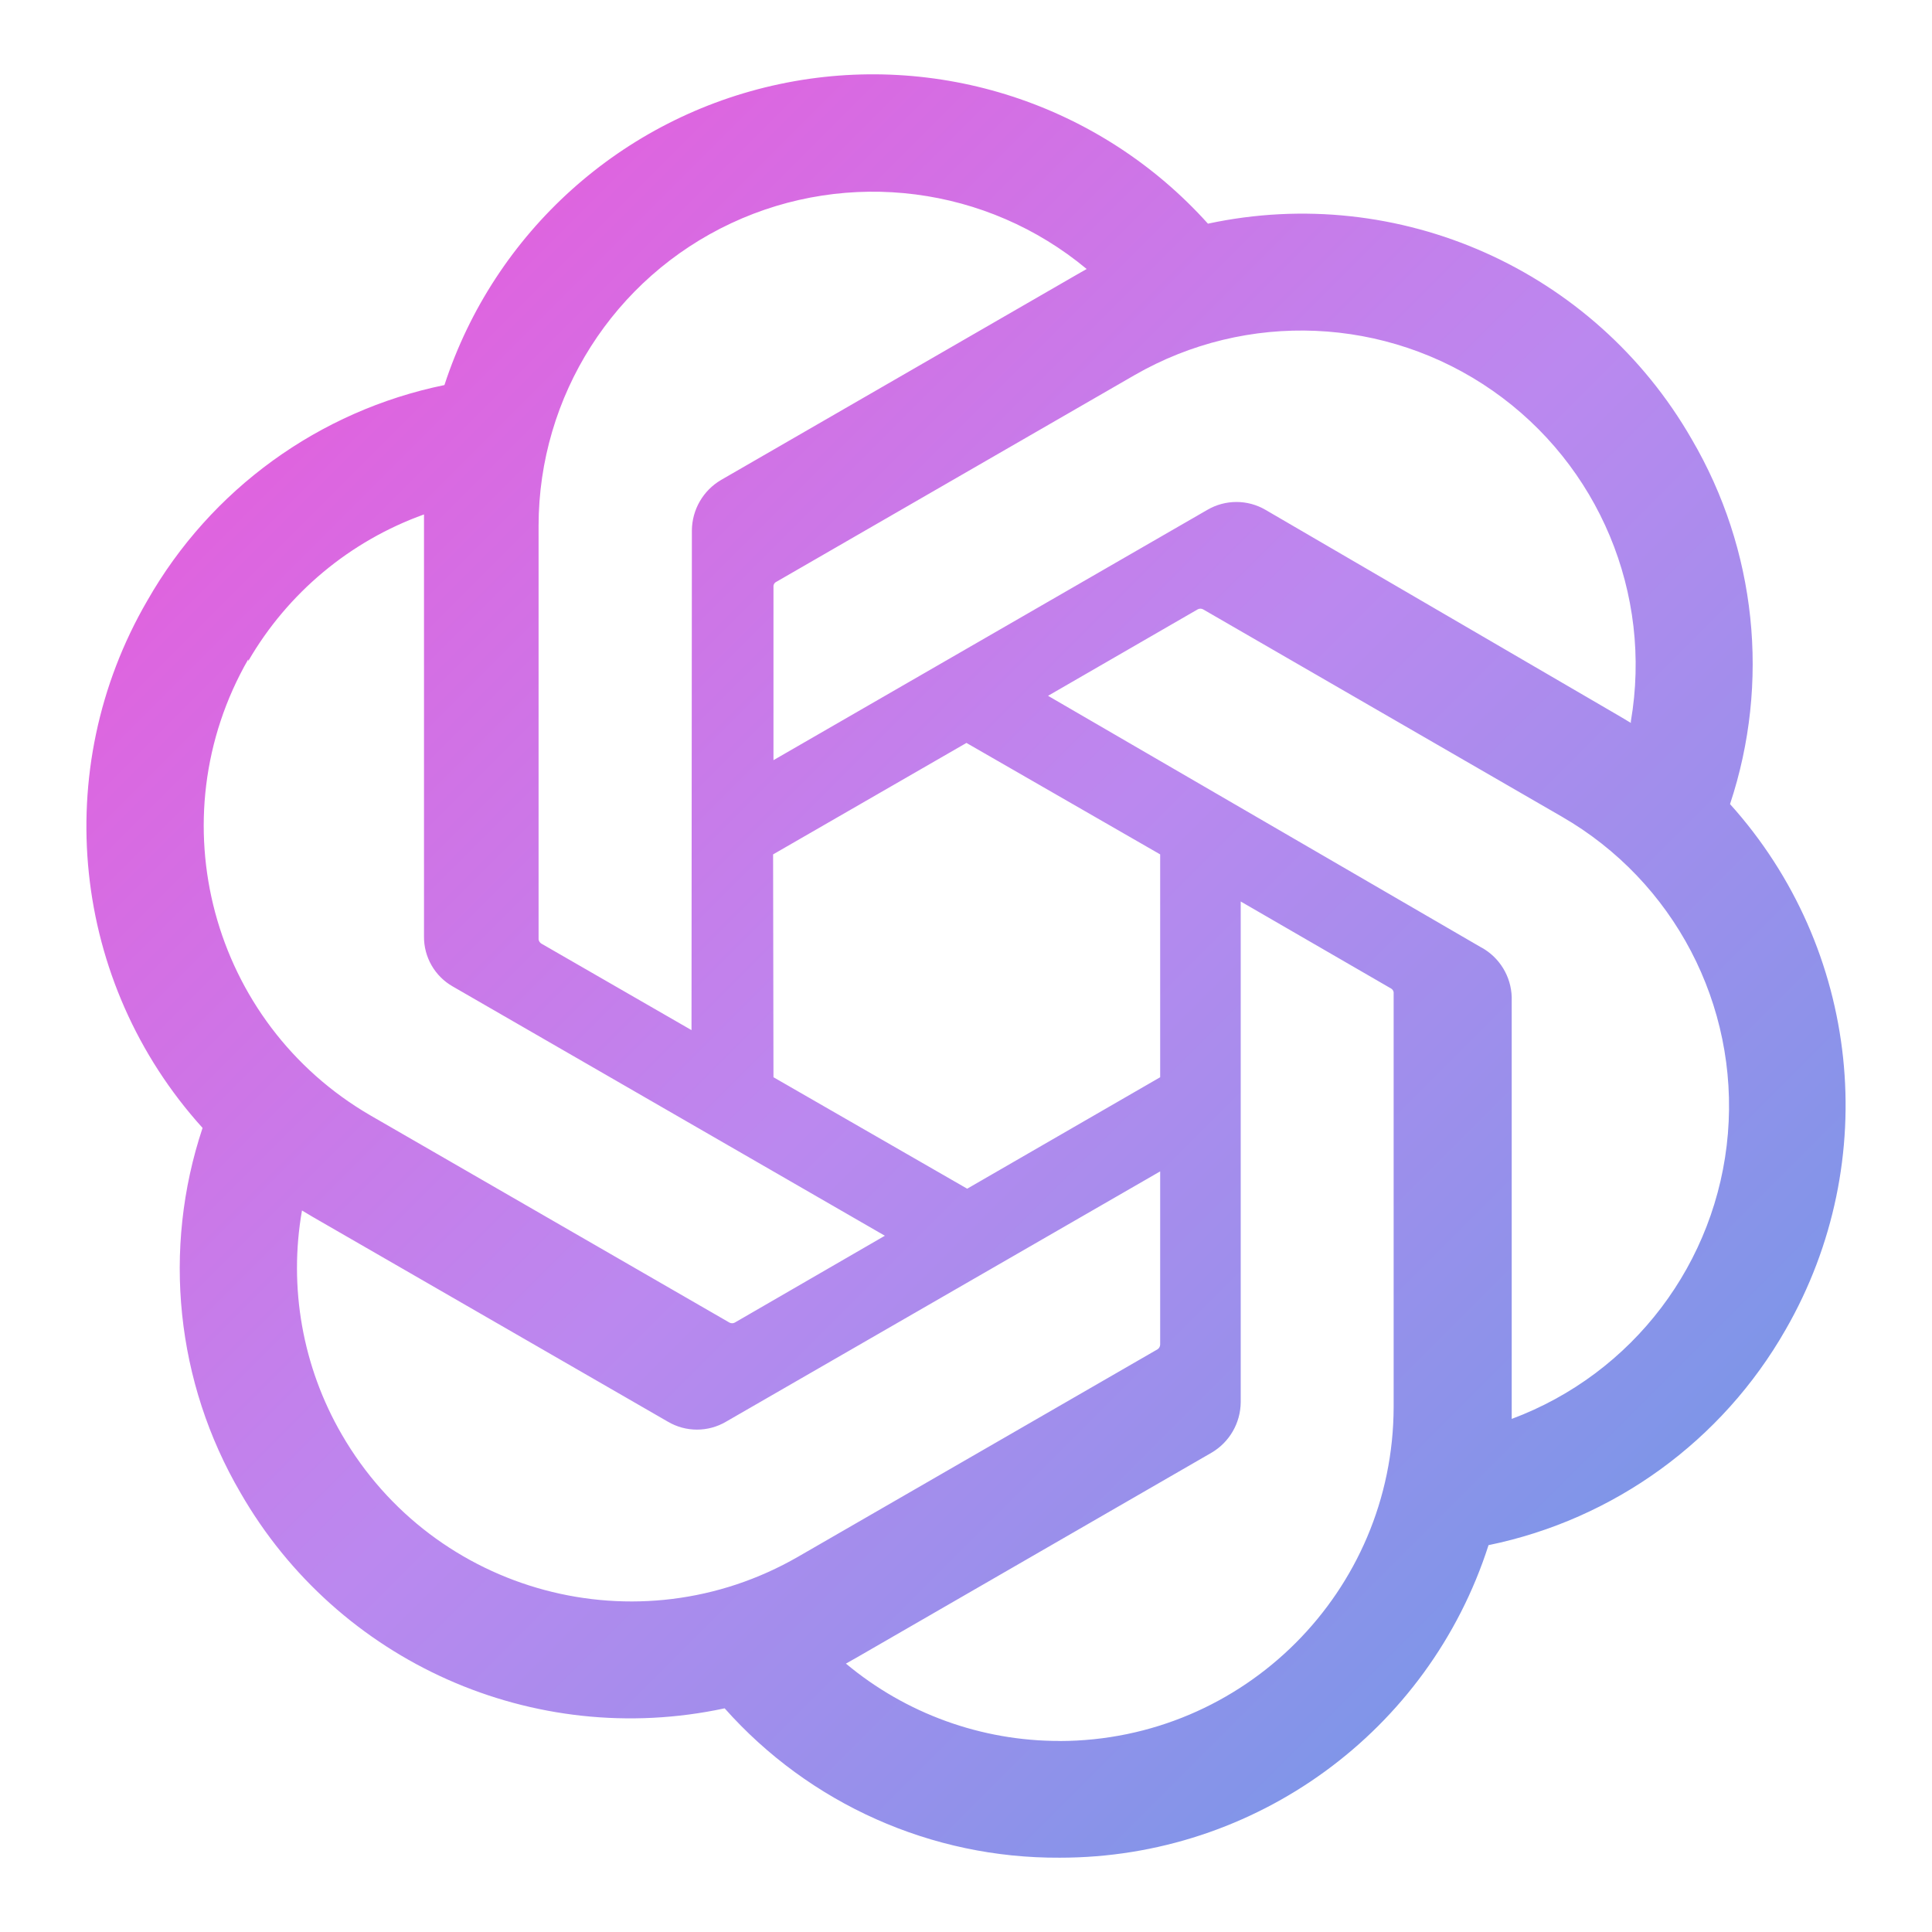
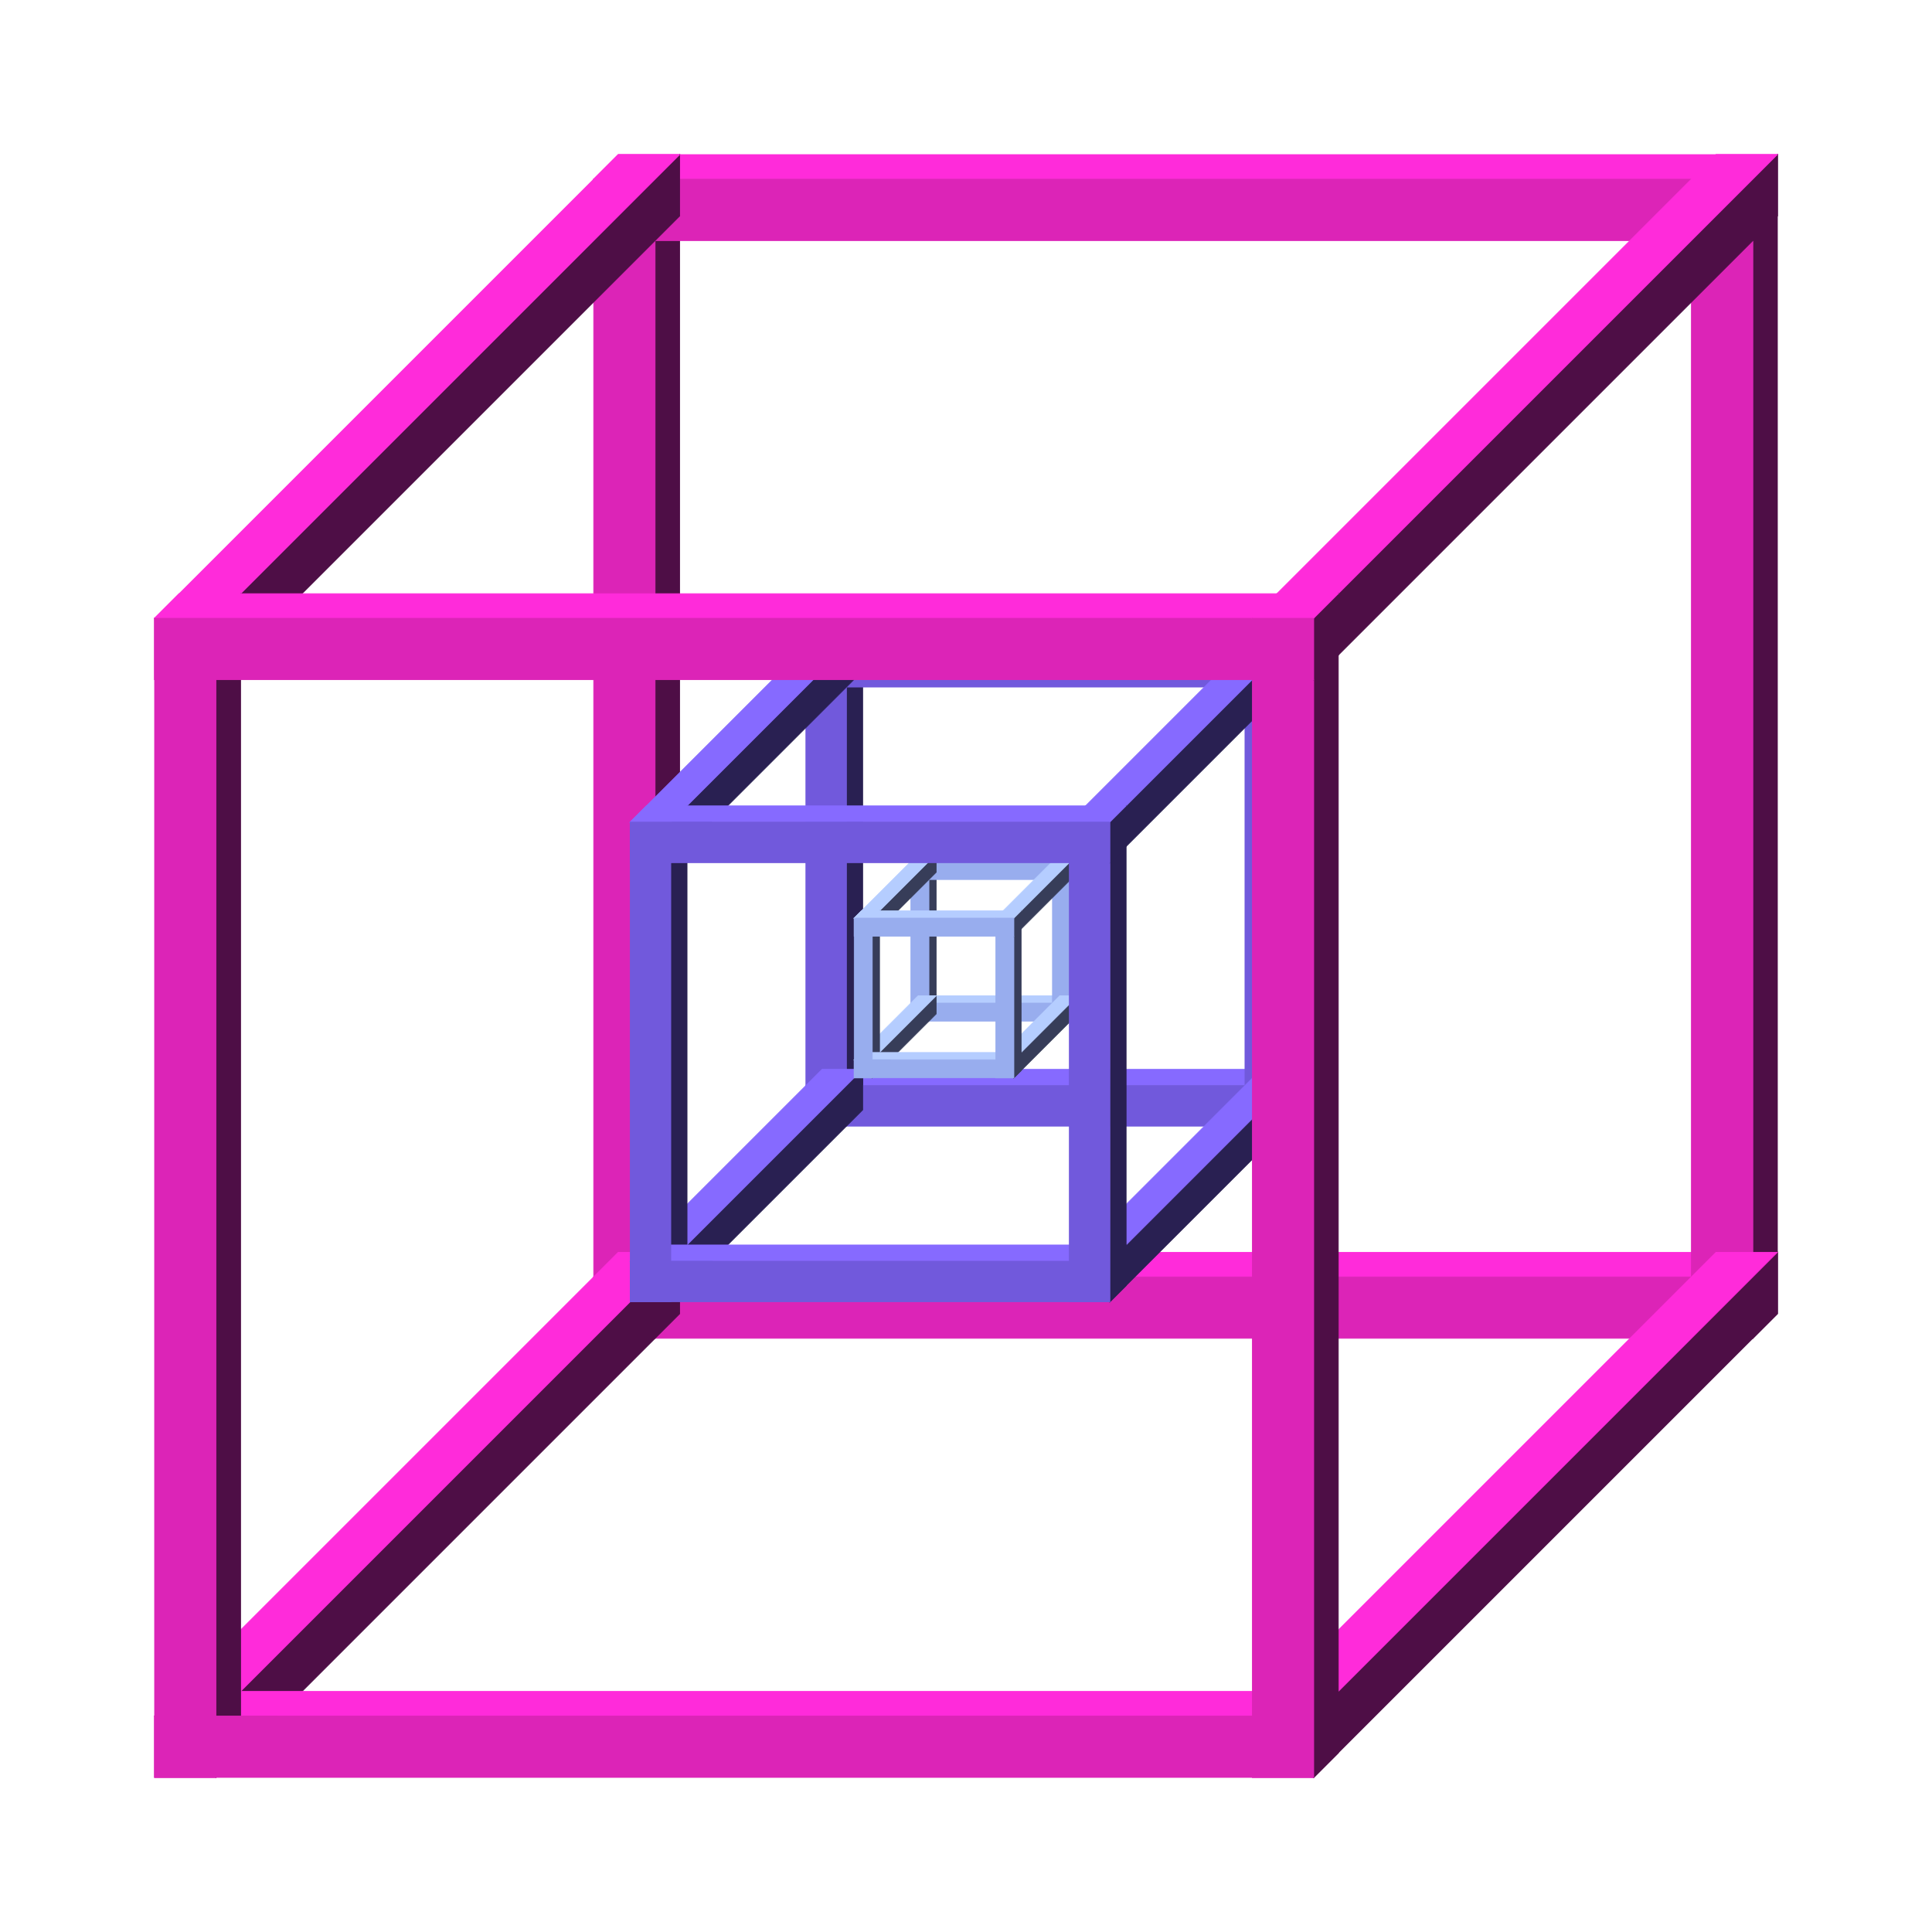
- <svg xmlns="http://www.w3.org/2000/svg" width="16" height="16" viewBox="-1 -1 26 26">
-   <defs>
-     <linearGradient id="codexGradient" x1="0" y1="0" x2="24" y2="24" gradientUnits="userSpaceOnUse">
-       <stop offset="0" stop-color="#F052D7" />
-       <stop offset="0.5" stop-color="#BB88EF" />
-       <stop offset="1" stop-color="#629CE5" />
-     </linearGradient>
-   </defs>
-   <path fill="url(#codexGradient)" d="M22.282 9.821a5.985 5.985 0 0 0-.516-4.911 6.046 6.046 0 0 0-6.51-2.9A6.065 6.065 0 0 0 4.981 4.182a5.985 5.985 0 0 0-3.998 2.9 6.046 6.046 0 0 0 .743 7.097 5.98 5.98 0 0 0 .511 4.911 6.051 6.051 0 0 0 6.515 2.9A5.985 5.985 0 0 0 13.26 24a6.056 6.056 0 0 0 5.772-4.206 5.989 5.989 0 0 0 3.998-2.9 6.056 6.056 0 0 0-.748-7.073zm-9.022 12.608a4.476 4.476 0 0 1-2.876-1.041l.142-.08 4.778-2.758a.795.795 0 0 0 .393-.681v-6.737l2.02 1.169a.071.071 0 0 1 .038.052v5.583a4.504 4.504 0 0 1-4.495 4.494zm-9.661-4.125a4.471 4.471 0 0 1-.535-3.014l.142.085 4.783 2.758a.771.771 0 0 0 .781 0l5.843-3.369v2.332a.08.08 0 0 1-.033.061L9.74 19.95a4.499 4.499 0 0 1-6.141-1.646zM2.341 7.896a4.485 4.485 0 0 1 2.365-1.973V11.6a.766.766 0 0 0 .388.676l5.814 3.354-2.02 1.169a.076.076 0 0 1-.071 0l-4.83-2.787A4.504 4.504 0 0 1 2.341 7.872zm16.596 3.856L13.104 8.364 15.119 7.2a.076.076 0 0 1 .071 0l4.83 2.791a4.494 4.494 0 0 1-.676 8.104v-5.677a.79.79 0 0 0-.407-.667zm2.011-3.023l-.142-.085-4.774-2.782a.776.776 0 0 0-.785 0L9.409 9.23V6.897a.066.066 0 0 1 .028-.061l4.83-2.787a4.499 4.499 0 0 1 6.68 4.66zM8.306 12.863l-2.02-1.164a.08.08 0 0 1-.038-.057V6.074a4.499 4.499 0 0 1 7.376-3.454l-.142.081L8.704 5.459a.795.795 0 0 0-.393.681zm1.098-2.365l2.602-1.5 2.607 1.5v2.999l-2.597 1.5-2.607-1.5Z" />
+ <svg xmlns="http://www.w3.org/2000/svg" width="16" height="16" viewBox="0 0 1024 1024" role="img" aria-label="CODEXCommit">
+   <polygon points="314.647,676.771 327.68,663.738 942.08,663.738 929.047,676.771" fill="#ff2bda" stroke="#ff2bda" stroke-width="0.35" stroke-linejoin="miter" />
+   <polygon points="347.229,709.353 347.229,94.953 360.262,81.92 360.262,696.32" fill="#4e0e46" stroke="#4e0e46" stroke-width="0.35" stroke-linejoin="miter" />
+   <polygon points="314.647,709.353 314.647,94.953 347.229,94.953 347.229,709.353" fill="#dc24b7" stroke="#dc24b7" stroke-width="0.35" stroke-linejoin="miter" />
+   <polygon points="314.647,709.353 314.647,676.771 929.047,676.771 929.047,709.353" fill="#dc24b7" stroke="#dc24b7" stroke-width="0.35" stroke-linejoin="miter" />
+   <polygon points="929.047,709.353 929.047,676.771 942.08,663.738 942.08,696.32" fill="#4e0e46" stroke="#4e0e46" stroke-width="0.35" stroke-linejoin="miter" />
+   <polygon points="314.647,94.953 327.68,81.92 360.262,81.92 347.229,94.953" fill="#ff2bda" stroke="#ff2bda" stroke-width="0.35" stroke-linejoin="miter" />
+   <polygon points="114.502,942.08 114.502,909.498 360.262,663.738 360.262,696.32" fill="#4e0e46" stroke="#4e0e46" stroke-width="0.35" stroke-linejoin="miter" />
+   <polygon points="81.92,909.498 327.68,663.738 360.262,663.738 114.502,909.498" fill="#ff2bda" stroke="#ff2bda" stroke-width="0.35" stroke-linejoin="miter" />
+   <polygon points="314.647,94.953 327.68,81.92 942.08,81.92 929.047,94.953" fill="#ff2bda" stroke="#ff2bda" stroke-width="0.35" stroke-linejoin="miter" />
+   <polygon points="929.047,709.353 929.047,94.953 942.08,81.92 942.08,696.32" fill="#4e0e46" stroke="#4e0e46" stroke-width="0.35" stroke-linejoin="miter" />
+   <polygon points="427.113,575.36 435.724,566.749 689.978,566.749 681.367,575.36" fill="#866aff" stroke="#866aff" stroke-width="0.35" stroke-linejoin="miter" />
+   <polygon points="448.64,596.887 448.64,342.633 457.251,334.022 457.251,588.276" fill="#292052" stroke="#292052" stroke-width="0.35" stroke-linejoin="miter" />
+   <polygon points="896.466,709.353 896.466,94.953 929.047,94.953 929.047,709.353" fill="#dc24b7" stroke="#dc24b7" stroke-width="0.35" stroke-linejoin="miter" />
+   <polygon points="314.647,127.534 314.647,94.953 929.047,94.953 929.047,127.534" fill="#dc24b7" stroke="#dc24b7" stroke-width="0.35" stroke-linejoin="miter" />
+   <polygon points="427.113,596.887 427.113,342.633 448.64,342.633 448.64,596.887" fill="#7159dc" stroke="#7159dc" stroke-width="0.35" stroke-linejoin="miter" />
+   <polygon points="427.113,596.887 427.113,575.36 681.367,575.36 681.367,596.887" fill="#7159dc" stroke="#7159dc" stroke-width="0.35" stroke-linejoin="miter" />
+   <polygon points="681.367,596.887 681.367,575.36 689.978,566.749 689.978,588.276" fill="#292052" stroke="#292052" stroke-width="0.35" stroke-linejoin="miter" />
+   <polygon points="427.113,342.633 435.724,334.022 457.251,334.022 448.64,342.633" fill="#866aff" stroke="#866aff" stroke-width="0.35" stroke-linejoin="miter" />
+   <polygon points="355.549,689.978 355.549,668.451 457.251,566.749 457.251,588.276" fill="#292052" stroke="#292052" stroke-width="0.35" stroke-linejoin="miter" />
+   <polygon points="334.022,668.451 435.724,566.749 457.251,566.749 355.549,668.451" fill="#866aff" stroke="#866aff" stroke-width="0.35" stroke-linejoin="miter" />
+   <polygon points="427.113,342.633 435.724,334.022 689.978,334.022 681.367,342.633" fill="#866aff" stroke="#866aff" stroke-width="0.35" stroke-linejoin="miter" />
+   <polygon points="681.367,596.887 681.367,342.633 689.978,334.022 689.978,588.276" fill="#292052" stroke="#292052" stroke-width="0.35" stroke-linejoin="miter" />
+   <polygon points="427.113,364.16 427.113,342.633 681.367,342.633 681.367,364.16" fill="#7159dc" stroke="#7159dc" stroke-width="0.35" stroke-linejoin="miter" />
+   <polygon points="659.84,596.887 659.84,342.633 681.367,342.633 681.367,596.887" fill="#7159dc" stroke="#7159dc" stroke-width="0.35" stroke-linejoin="miter" />
+   <polygon points="929.047,127.534 929.047,94.953 942.08,81.92 942.08,114.502" fill="#4e0e46" stroke="#4e0e46" stroke-width="0.35" stroke-linejoin="miter" />
+   <polygon points="896.466,94.953 909.498,81.92 942.08,81.92 929.047,94.953" fill="#ff2bda" stroke="#ff2bda" stroke-width="0.35" stroke-linejoin="miter" />
+   <polygon points="492.364,541.236 492.364,456.582 496.204,452.742 496.204,537.396" fill="#373d59" stroke="#373d59" stroke-width="0.35" stroke-linejoin="miter" />
+   <polygon points="482.764,531.636 486.604,527.796 571.258,527.796 567.418,531.636" fill="#b5cdff" stroke="#b5cdff" stroke-width="0.35" stroke-linejoin="miter" />
+   <polygon points="482.764,541.236 482.764,531.636 567.418,531.636 567.418,541.236" fill="#98adee" stroke="#98adee" stroke-width="0.35" stroke-linejoin="miter" />
+   <polygon points="482.764,541.236 482.764,456.582 492.364,456.582 492.364,541.236" fill="#98adee" stroke="#98adee" stroke-width="0.35" stroke-linejoin="miter" />
+   <polygon points="567.418,541.236 567.418,531.636 571.258,527.796 571.258,537.396" fill="#373d59" stroke="#373d59" stroke-width="0.35" stroke-linejoin="miter" />
+   <polygon points="482.764,456.582 486.604,452.742 496.204,452.742 492.364,456.582" fill="#b5cdff" stroke="#b5cdff" stroke-width="0.35" stroke-linejoin="miter" />
+   <polygon points="462.342,571.258 462.342,561.658 496.204,527.796 496.204,537.396" fill="#373d59" stroke="#373d59" stroke-width="0.35" stroke-linejoin="miter" />
+   <polygon points="452.742,561.658 486.604,527.796 496.204,527.796 462.342,561.658" fill="#b5cdff" stroke="#b5cdff" stroke-width="0.35" stroke-linejoin="miter" />
+   <polygon points="482.764,456.582 486.604,452.742 571.258,452.742 567.418,456.582" fill="#b5cdff" stroke="#b5cdff" stroke-width="0.35" stroke-linejoin="miter" />
+   <polygon points="567.418,541.236 567.418,456.582 571.258,452.742 571.258,537.396" fill="#373d59" stroke="#373d59" stroke-width="0.35" stroke-linejoin="miter" />
+   <polygon points="681.367,364.16 681.367,342.633 689.978,334.022 689.978,355.549" fill="#292052" stroke="#292052" stroke-width="0.35" stroke-linejoin="miter" />
+   <polygon points="659.84,342.633 668.451,334.022 689.978,334.022 681.367,342.633" fill="#866aff" stroke="#866aff" stroke-width="0.35" stroke-linejoin="miter" />
+   <polygon points="482.764,466.182 482.764,456.582 567.418,456.582 567.418,466.182" fill="#98adee" stroke="#98adee" stroke-width="0.35" stroke-linejoin="miter" />
+   <polygon points="557.818,541.236 557.818,456.582 567.418,456.582 567.418,541.236" fill="#98adee" stroke="#98adee" stroke-width="0.35" stroke-linejoin="miter" />
+   <polygon points="567.418,466.182 567.418,456.582 571.258,452.742 571.258,462.342" fill="#373d59" stroke="#373d59" stroke-width="0.35" stroke-linejoin="miter" />
+   <polygon points="557.818,456.582 561.658,452.742 571.258,452.742 567.418,456.582" fill="#b5cdff" stroke="#b5cdff" stroke-width="0.35" stroke-linejoin="miter" />
+   <polygon points="462.342,496.204 462.342,486.604 496.204,452.742 496.204,462.342" fill="#373d59" stroke="#373d59" stroke-width="0.35" stroke-linejoin="miter" />
+   <polygon points="452.742,486.604 486.604,452.742 496.204,452.742 462.342,486.604" fill="#b5cdff" stroke="#b5cdff" stroke-width="0.35" stroke-linejoin="miter" />
+   <polygon points="537.396,571.258 537.396,561.658 571.258,527.796 571.258,537.396" fill="#373d59" stroke="#373d59" stroke-width="0.35" stroke-linejoin="miter" />
+   <polygon points="527.796,561.658 561.658,527.796 571.258,527.796 537.396,561.658" fill="#b5cdff" stroke="#b5cdff" stroke-width="0.35" stroke-linejoin="miter" />
+   <polygon points="355.549,457.251 355.549,435.724 457.251,334.022 457.251,355.549" fill="#292052" stroke="#292052" stroke-width="0.35" stroke-linejoin="miter" />
+   <polygon points="588.276,689.978 588.276,668.451 689.978,566.749 689.978,588.276" fill="#292052" stroke="#292052" stroke-width="0.35" stroke-linejoin="miter" />
+   <polygon points="334.022,435.724 435.724,334.022 457.251,334.022 355.549,435.724" fill="#866aff" stroke="#866aff" stroke-width="0.35" stroke-linejoin="miter" />
+   <polygon points="566.749,668.451 668.451,566.749 689.978,566.749 588.276,668.451" fill="#866aff" stroke="#866aff" stroke-width="0.35" stroke-linejoin="miter" />
+   <polygon points="114.502,360.262 114.502,327.68 360.262,81.92 360.262,114.502" fill="#4e0e46" stroke="#4e0e46" stroke-width="0.35" stroke-linejoin="miter" />
+   <polygon points="81.92,327.68 327.68,81.92 360.262,81.92 114.502,327.68" fill="#ff2bda" stroke="#ff2bda" stroke-width="0.35" stroke-linejoin="miter" />
+   <polygon points="696.32,942.08 696.32,909.498 942.08,663.738 942.08,696.32" fill="#4e0e46" stroke="#4e0e46" stroke-width="0.35" stroke-linejoin="miter" />
+   <polygon points="663.738,909.498 909.498,663.738 942.08,663.738 696.32,909.498" fill="#ff2bda" stroke="#ff2bda" stroke-width="0.35" stroke-linejoin="miter" />
+   <polygon points="452.742,571.258 452.742,561.658 462.342,561.658 462.342,571.258" fill="#98adee" stroke="#98adee" stroke-width="0.35" stroke-linejoin="miter" />
+   <polygon points="462.342,571.258 462.342,486.604 466.182,482.764 466.182,567.418" fill="#373d59" stroke="#373d59" stroke-width="0.35" stroke-linejoin="miter" />
+   <polygon points="452.742,561.658 456.582,557.818 541.236,557.818 537.396,561.658" fill="#b5cdff" stroke="#b5cdff" stroke-width="0.35" stroke-linejoin="miter" />
+   <polygon points="452.742,571.258 452.742,561.658 537.396,561.658 537.396,571.258" fill="#98adee" stroke="#98adee" stroke-width="0.35" stroke-linejoin="miter" />
+   <polygon points="452.742,571.258 452.742,486.604 462.342,486.604 462.342,571.258" fill="#98adee" stroke="#98adee" stroke-width="0.35" stroke-linejoin="miter" />
+   <polygon points="537.396,496.204 537.396,486.604 571.258,452.742 571.258,462.342" fill="#373d59" stroke="#373d59" stroke-width="0.35" stroke-linejoin="miter" />
+   <polygon points="527.796,486.604 561.658,452.742 571.258,452.742 537.396,486.604" fill="#b5cdff" stroke="#b5cdff" stroke-width="0.35" stroke-linejoin="miter" />
+   <polygon points="334.022,689.978 334.022,668.451 355.549,668.451 355.549,689.978" fill="#7159dc" stroke="#7159dc" stroke-width="0.35" stroke-linejoin="miter" />
+   <polygon points="452.742,486.604 456.582,482.764 466.182,482.764 462.342,486.604" fill="#b5cdff" stroke="#b5cdff" stroke-width="0.35" stroke-linejoin="miter" />
+   <polygon points="537.396,571.258 537.396,561.658 541.236,557.818 541.236,567.418" fill="#373d59" stroke="#373d59" stroke-width="0.35" stroke-linejoin="miter" />
+   <polygon points="452.742,496.204 452.742,486.604 462.342,486.604 462.342,496.204" fill="#98adee" stroke="#98adee" stroke-width="0.35" stroke-linejoin="miter" />
+   <polygon points="527.796,571.258 527.796,561.658 537.396,561.658 537.396,571.258" fill="#98adee" stroke="#98adee" stroke-width="0.35" stroke-linejoin="miter" />
+   <polygon points="452.742,486.604 456.582,482.764 541.236,482.764 537.396,486.604" fill="#b5cdff" stroke="#b5cdff" stroke-width="0.35" stroke-linejoin="miter" />
+   <polygon points="537.396,571.258 537.396,486.604 541.236,482.764 541.236,567.418" fill="#373d59" stroke="#373d59" stroke-width="0.35" stroke-linejoin="miter" />
+   <polygon points="527.796,571.258 527.796,486.604 537.396,486.604 537.396,571.258" fill="#98adee" stroke="#98adee" stroke-width="0.35" stroke-linejoin="miter" />
+   <polygon points="452.742,496.204 452.742,486.604 537.396,486.604 537.396,496.204" fill="#98adee" stroke="#98adee" stroke-width="0.35" stroke-linejoin="miter" />
+   <polygon points="537.396,496.204 537.396,486.604 541.236,482.764 541.236,492.364" fill="#373d59" stroke="#373d59" stroke-width="0.35" stroke-linejoin="miter" />
+   <polygon points="527.796,486.604 531.636,482.764 541.236,482.764 537.396,486.604" fill="#b5cdff" stroke="#b5cdff" stroke-width="0.35" stroke-linejoin="miter" />
+   <polygon points="527.796,496.204 527.796,486.604 537.396,486.604 537.396,496.204" fill="#98adee" stroke="#98adee" stroke-width="0.35" stroke-linejoin="miter" />
+   <polygon points="355.549,689.978 355.549,435.724 364.16,427.113 364.16,681.367" fill="#292052" stroke="#292052" stroke-width="0.35" stroke-linejoin="miter" />
+   <polygon points="334.022,668.451 342.633,659.84 596.887,659.84 588.276,668.451" fill="#866aff" stroke="#866aff" stroke-width="0.35" stroke-linejoin="miter" />
+   <polygon points="81.92,942.08 81.92,909.498 114.502,909.498 114.502,942.08" fill="#dc24b7" stroke="#dc24b7" stroke-width="0.35" stroke-linejoin="miter" />
+   <polygon points="334.022,689.978 334.022,668.451 588.276,668.451 588.276,689.978" fill="#7159dc" stroke="#7159dc" stroke-width="0.35" stroke-linejoin="miter" />
+   <polygon points="334.022,689.978 334.022,435.724 355.549,435.724 355.549,689.978" fill="#7159dc" stroke="#7159dc" stroke-width="0.35" stroke-linejoin="miter" />
+   <polygon points="588.276,457.251 588.276,435.724 689.978,334.022 689.978,355.549" fill="#292052" stroke="#292052" stroke-width="0.35" stroke-linejoin="miter" />
+   <polygon points="566.749,435.724 668.451,334.022 689.978,334.022 588.276,435.724" fill="#866aff" stroke="#866aff" stroke-width="0.35" stroke-linejoin="miter" />
+   <polygon points="588.276,689.978 588.276,668.451 596.887,659.84 596.887,681.367" fill="#292052" stroke="#292052" stroke-width="0.35" stroke-linejoin="miter" />
+   <polygon points="334.022,435.724 342.633,427.113 364.16,427.113 355.549,435.724" fill="#866aff" stroke="#866aff" stroke-width="0.35" stroke-linejoin="miter" />
+   <polygon points="334.022,457.251 334.022,435.724 355.549,435.724 355.549,457.251" fill="#7159dc" stroke="#7159dc" stroke-width="0.35" stroke-linejoin="miter" />
+   <polygon points="566.749,689.978 566.749,668.451 588.276,668.451 588.276,689.978" fill="#7159dc" stroke="#7159dc" stroke-width="0.35" stroke-linejoin="miter" />
+   <polygon points="334.022,435.724 342.633,427.113 596.887,427.113 588.276,435.724" fill="#866aff" stroke="#866aff" stroke-width="0.35" stroke-linejoin="miter" />
+   <polygon points="588.276,689.978 588.276,435.724 596.887,427.113 596.887,681.367" fill="#292052" stroke="#292052" stroke-width="0.35" stroke-linejoin="miter" />
+   <polygon points="334.022,457.251 334.022,435.724 588.276,435.724 588.276,457.251" fill="#7159dc" stroke="#7159dc" stroke-width="0.35" stroke-linejoin="miter" />
+   <polygon points="566.749,689.978 566.749,435.724 588.276,435.724 588.276,689.978" fill="#7159dc" stroke="#7159dc" stroke-width="0.35" stroke-linejoin="miter" />
+   <polygon points="81.92,909.498 94.953,896.466 709.353,896.466 696.32,909.498" fill="#ff2bda" stroke="#ff2bda" stroke-width="0.35" stroke-linejoin="miter" />
+   <polygon points="114.502,942.08 114.502,327.68 127.534,314.647 127.534,929.047" fill="#4e0e46" stroke="#4e0e46" stroke-width="0.35" stroke-linejoin="miter" />
+   <polygon points="81.92,942.08 81.92,327.68 114.502,327.68 114.502,942.08" fill="#dc24b7" stroke="#dc24b7" stroke-width="0.35" stroke-linejoin="miter" />
+   <polygon points="81.92,942.08 81.92,909.498 696.32,909.498 696.32,942.08" fill="#dc24b7" stroke="#dc24b7" stroke-width="0.35" stroke-linejoin="miter" />
+   <polygon points="588.276,457.251 588.276,435.724 596.887,427.113 596.887,448.64" fill="#292052" stroke="#292052" stroke-width="0.35" stroke-linejoin="miter" />
+   <polygon points="566.749,435.724 575.36,427.113 596.887,427.113 588.276,435.724" fill="#866aff" stroke="#866aff" stroke-width="0.35" stroke-linejoin="miter" />
+   <polygon points="566.749,457.251 566.749,435.724 588.276,435.724 588.276,457.251" fill="#7159dc" stroke="#7159dc" stroke-width="0.35" stroke-linejoin="miter" />
+   <polygon points="696.32,360.262 696.32,327.68 942.08,81.92 942.08,114.502" fill="#4e0e46" stroke="#4e0e46" stroke-width="0.35" stroke-linejoin="miter" />
+   <polygon points="663.738,327.68 909.498,81.92 942.08,81.92 696.32,327.68" fill="#ff2bda" stroke="#ff2bda" stroke-width="0.35" stroke-linejoin="miter" />
+   <polygon points="696.32,942.08 696.32,909.498 709.353,896.466 709.353,929.047" fill="#4e0e46" stroke="#4e0e46" stroke-width="0.35" stroke-linejoin="miter" />
+   <polygon points="81.92,327.68 94.953,314.647 127.534,314.647 114.502,327.68" fill="#ff2bda" stroke="#ff2bda" stroke-width="0.35" stroke-linejoin="miter" />
+   <polygon points="81.92,360.262 81.92,327.68 114.502,327.68 114.502,360.262" fill="#dc24b7" stroke="#dc24b7" stroke-width="0.35" stroke-linejoin="miter" />
+   <polygon points="663.738,942.08 663.738,909.498 696.32,909.498 696.32,942.08" fill="#dc24b7" stroke="#dc24b7" stroke-width="0.35" stroke-linejoin="miter" />
+   <polygon points="81.92,327.68 94.953,314.647 709.353,314.647 696.32,327.68" fill="#ff2bda" stroke="#ff2bda" stroke-width="0.35" stroke-linejoin="miter" />
+   <polygon points="696.32,942.08 696.32,327.68 709.353,314.647 709.353,929.047" fill="#4e0e46" stroke="#4e0e46" stroke-width="0.35" stroke-linejoin="miter" />
+   <polygon points="81.92,360.262 81.92,327.68 696.32,327.68 696.32,360.262" fill="#dc24b7" stroke="#dc24b7" stroke-width="0.35" stroke-linejoin="miter" />
+   <polygon points="663.738,942.08 663.738,327.68 696.32,327.68 696.32,942.08" fill="#dc24b7" stroke="#dc24b7" stroke-width="0.35" stroke-linejoin="miter" />
+   <polygon points="696.32,360.262 696.32,327.68 709.353,314.647 709.353,347.229" fill="#4e0e46" stroke="#4e0e46" stroke-width="0.35" stroke-linejoin="miter" />
+   <polygon points="663.738,327.68 676.771,314.647 709.353,314.647 696.32,327.68" fill="#ff2bda" stroke="#ff2bda" stroke-width="0.35" stroke-linejoin="miter" />
+   <polygon points="663.738,360.262 663.738,327.68 696.32,327.68 696.32,360.262" fill="#dc24b7" stroke="#dc24b7" stroke-width="0.35" stroke-linejoin="miter" />
</svg>
